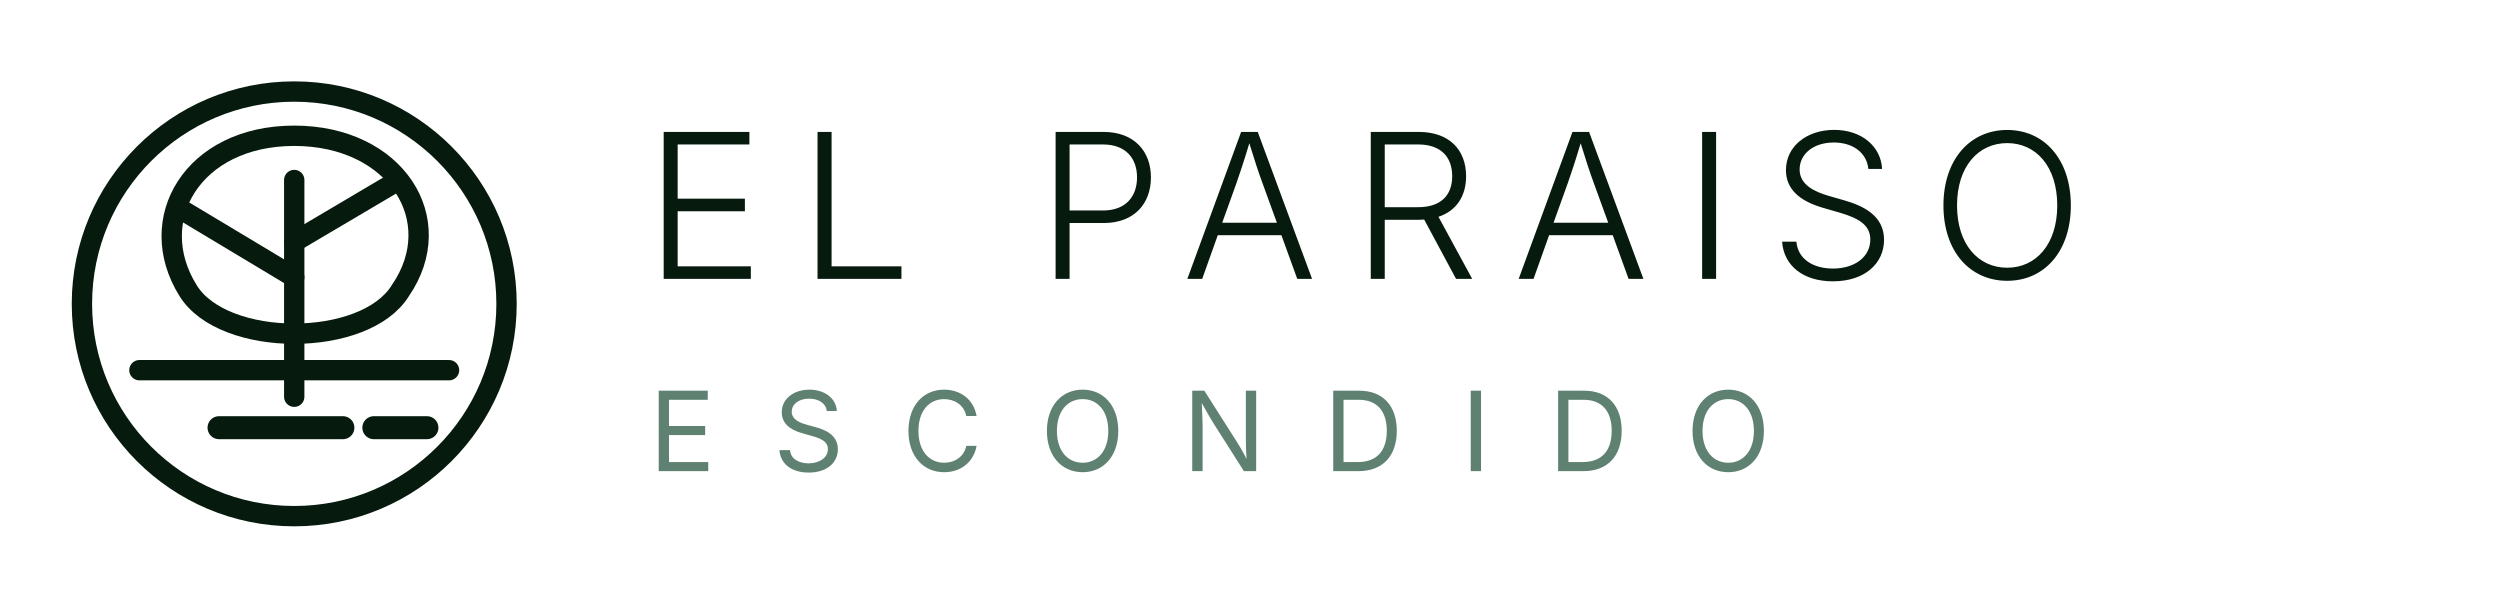
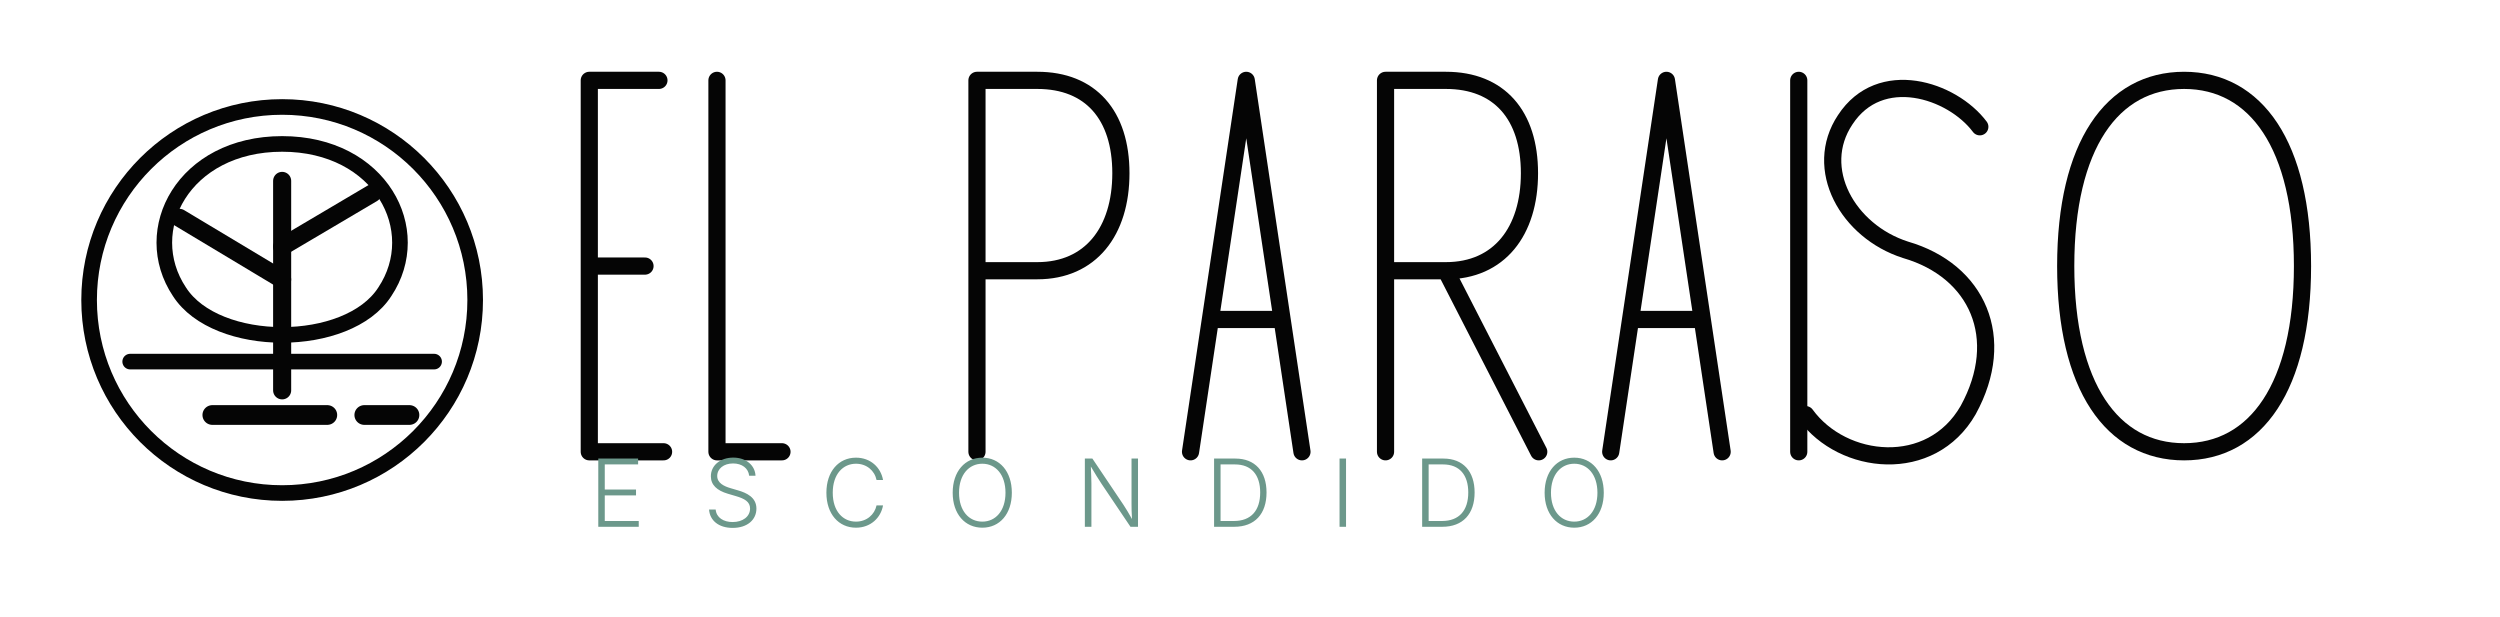
- <svg xmlns="http://www.w3.org/2000/svg" viewBox="0 0 520 128" role="img" aria-label="El Paraiso Escondido">
-   <g fill="none" stroke="#061b0e" stroke-linecap="round" stroke-linejoin="round" transform="translate(6 8) scale(.92)">
-     <circle cx="60" cy="60" r="48" stroke-width="4.6" />
-     <path d="M25 75h70" stroke-width="4.6" />
-     <path d="M60 81V32" stroke-width="4.6" />
-     <path d="M60 46 82 33" stroke-width="4.6" />
-     <path d="M60 54 35 39" stroke-width="4.6" />
-     <path d="M36 57c-10-16 1-35 24-35s35 19 24 35c-8 13-40 13-48 0Z" stroke-width="4.6" />
-     <path d="M43 88h28" stroke-width="5.2" />
-     <path d="M78 88h12" stroke-width="5.2" />
+ <svg xmlns="http://www.w3.org/2000/svg" viewBox="0 0 560 138" role="img" aria-label="El Paraiso Escondido">
+   <defs>
+     <g id="wordmark-paraiso-horizontal" fill="none" stroke="#050505" stroke-linecap="round" stroke-linejoin="round" stroke-width="7.4">
+       <path d="M0 0V160M0 0H30M0 80H24M0 160H32" />
+       <path d="M55 0V160H83" />
+       <path d="M167 160V0H193C216 0 229 15 229 40C229 65 216 82 193 82H167" />
+       <path d="M259 160 283 0 307 160M269 103H297" />
+       <path d="M343 160V0H369C392 0 405 15 405 40C405 65 392 82 369 82H343M369 82 409 160" />
+       <path d="M440 160 464 0 488 160M450 103H478" />
+       <path d="M521 0V160" />
+       <path d="M599 20C587 4 556-6 541 17C527 38 542 65 567 73C598 82 611 111 594 142C578 170 540 166 524 144" />
+       <path d="M636 80C636 28 656 0 687 0C718 0 738 28 738 80C738 132 718 160 687 160C656 160 636 132 636 80Z" />
+     </g>
+   </defs>
+   <g fill="none" stroke="#050505" stroke-linecap="round" stroke-linejoin="round" transform="translate(8 12) scale(.92)">
+     <circle cx="60" cy="60" r="47" stroke-width="3.8" />
+     <path d="M23 75h74" stroke-width="3.8" />
+     <path d="M60 82V31" stroke-width="4.4" />
+     <path d="M60 47 82 34" stroke-width="4.4" />
+     <path d="M60 55 35 40" stroke-width="4.4" />
+     <path d="M35 58c-10-15 1-36 25-36s35 21 25 36c-9 14-41 14-50 0Z" stroke-width="3.8" />
+     <path d="M43 88h28" stroke-width="4.8" />
+     <path d="M80 88h11" stroke-width="4.8" />
  </g>
-   <text x="134" y="58" fill="#061b0e" font-family="Inter, Arial, sans-serif" font-size="42" font-weight="300" letter-spacing="7">EL PARAISO</text>
-   <text x="135" y="98" fill="#5f8172" font-family="Inter, Arial, sans-serif" font-size="23" font-weight="400" letter-spacing="12">ESCONDIDO</text>
+   <use href="#wordmark-paraiso-horizontal" transform="translate(132 18) scale(.52)" />
+   <text x="132" y="118" fill="#6c988b" font-family="Inter, Arial, sans-serif" font-size="21" font-weight="300" letter-spacing="13">ESCONDIDO</text>
</svg>
